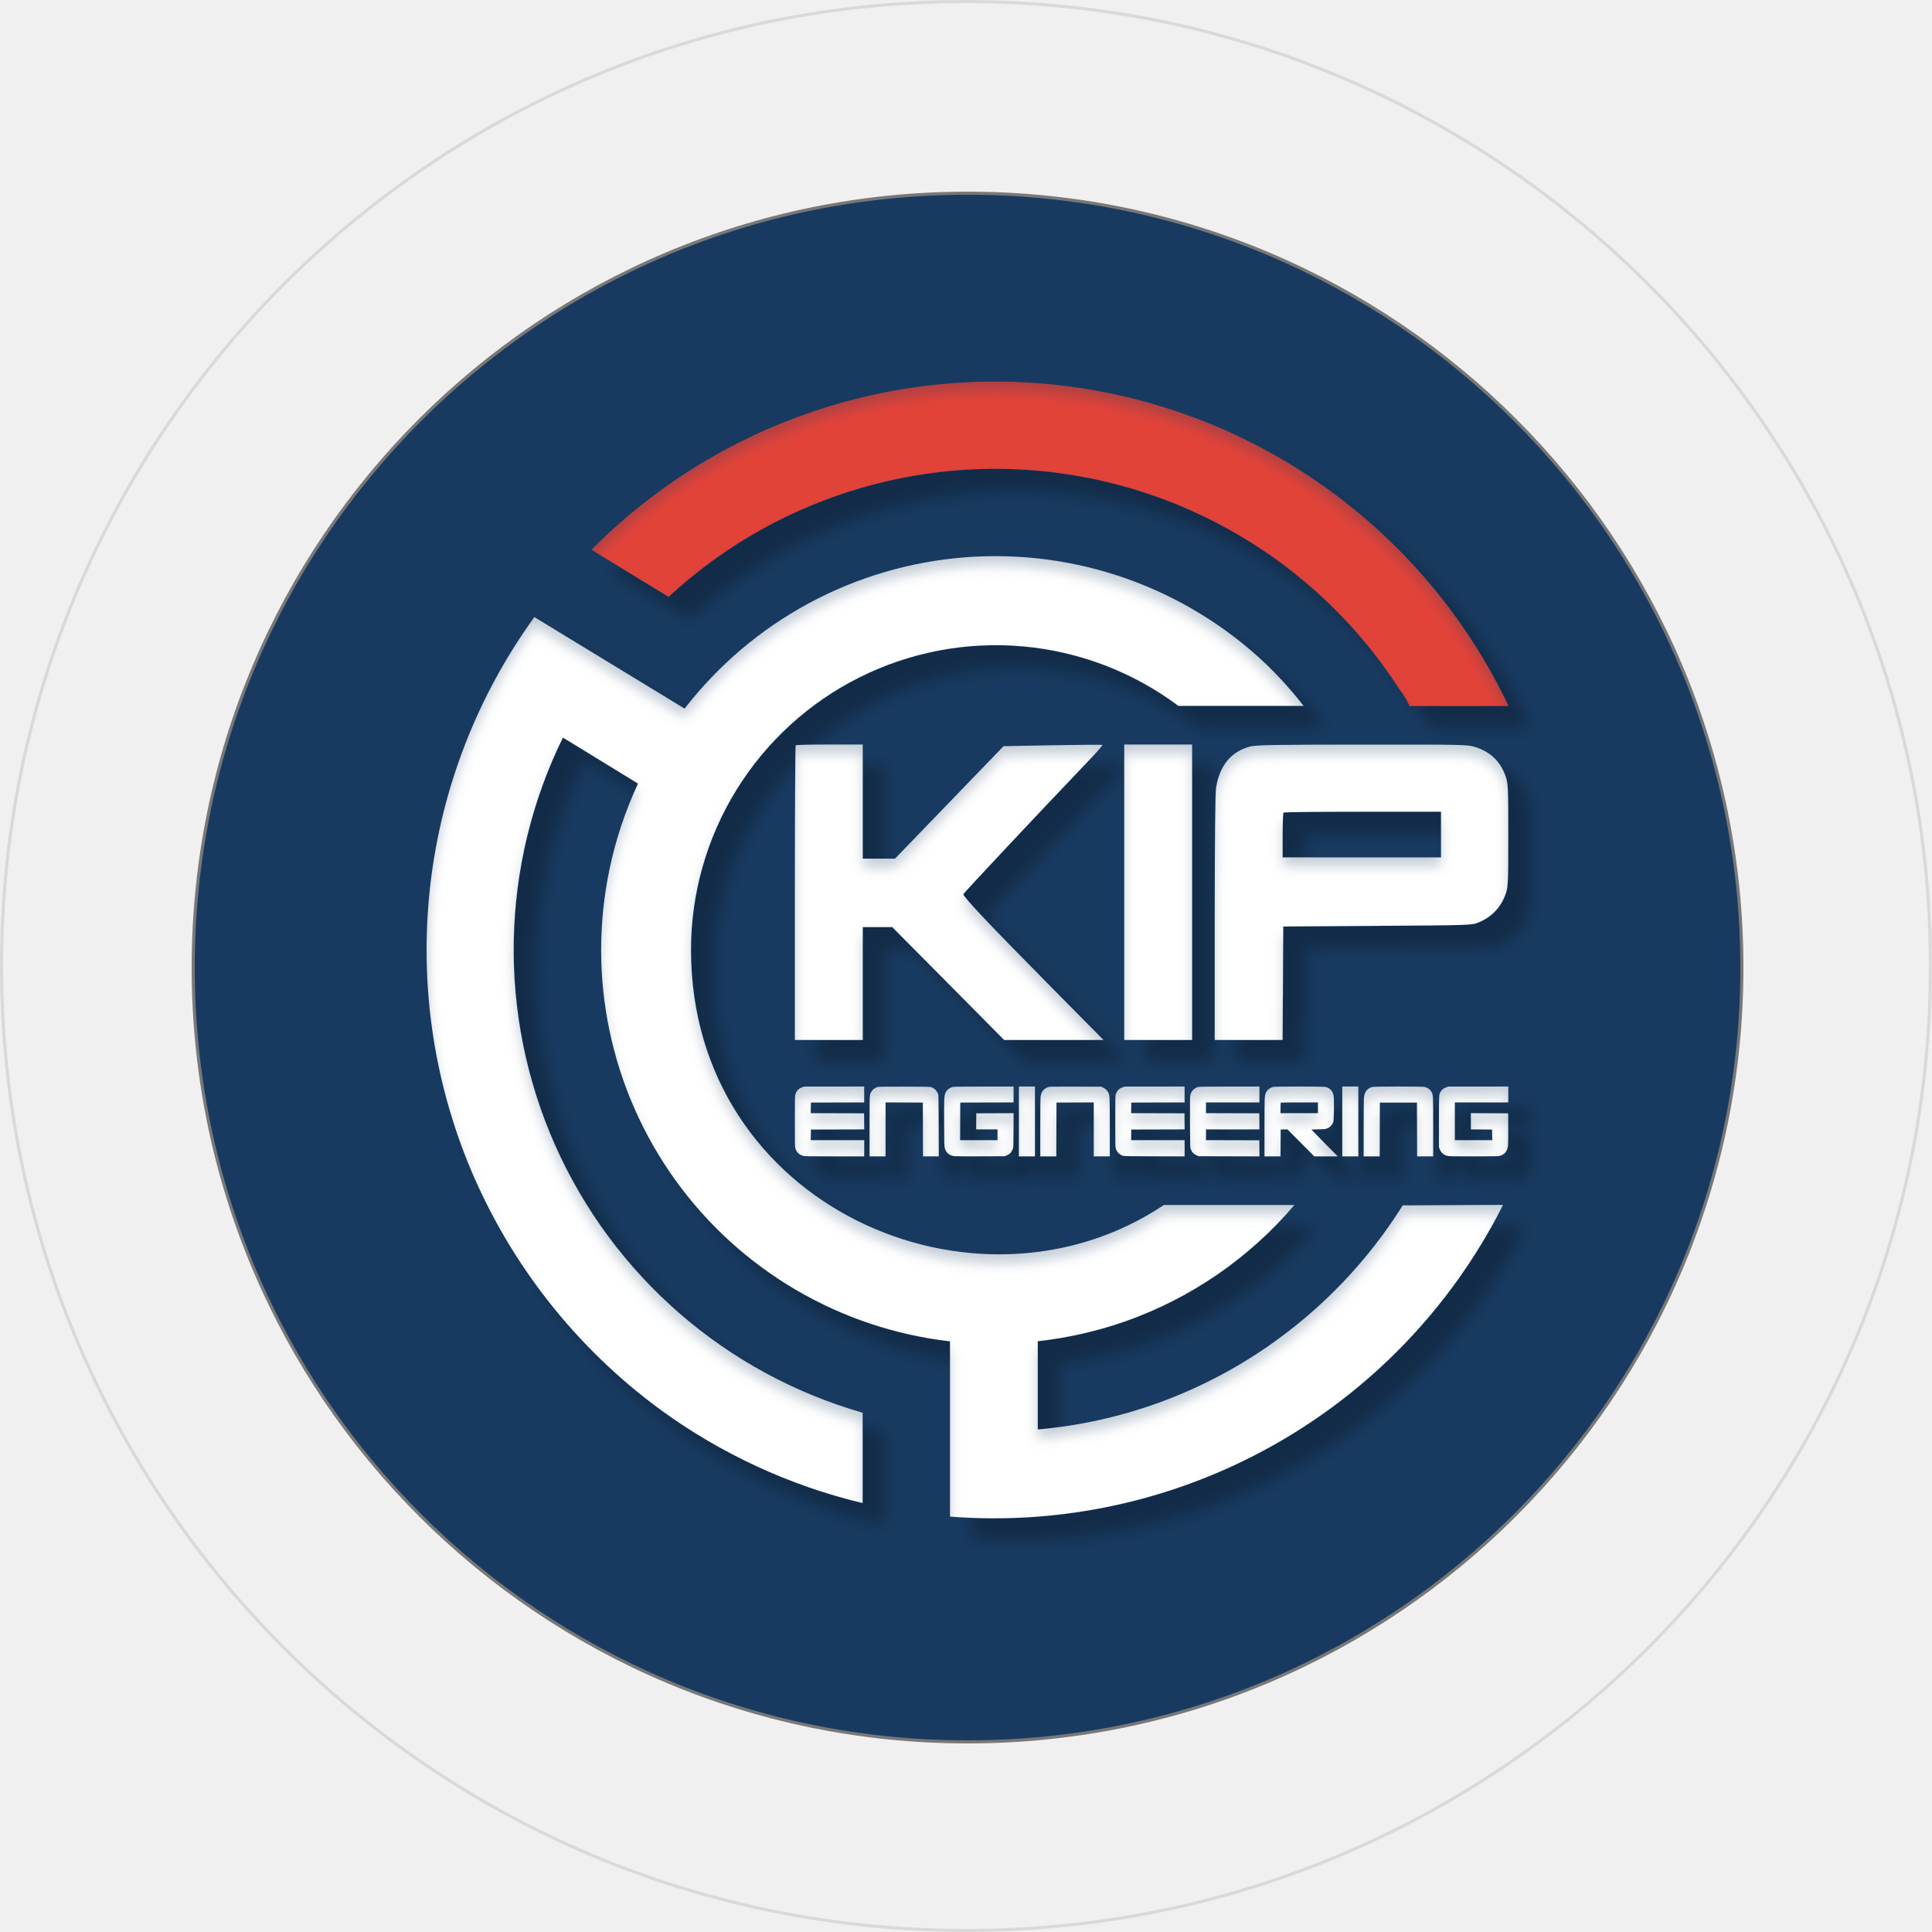
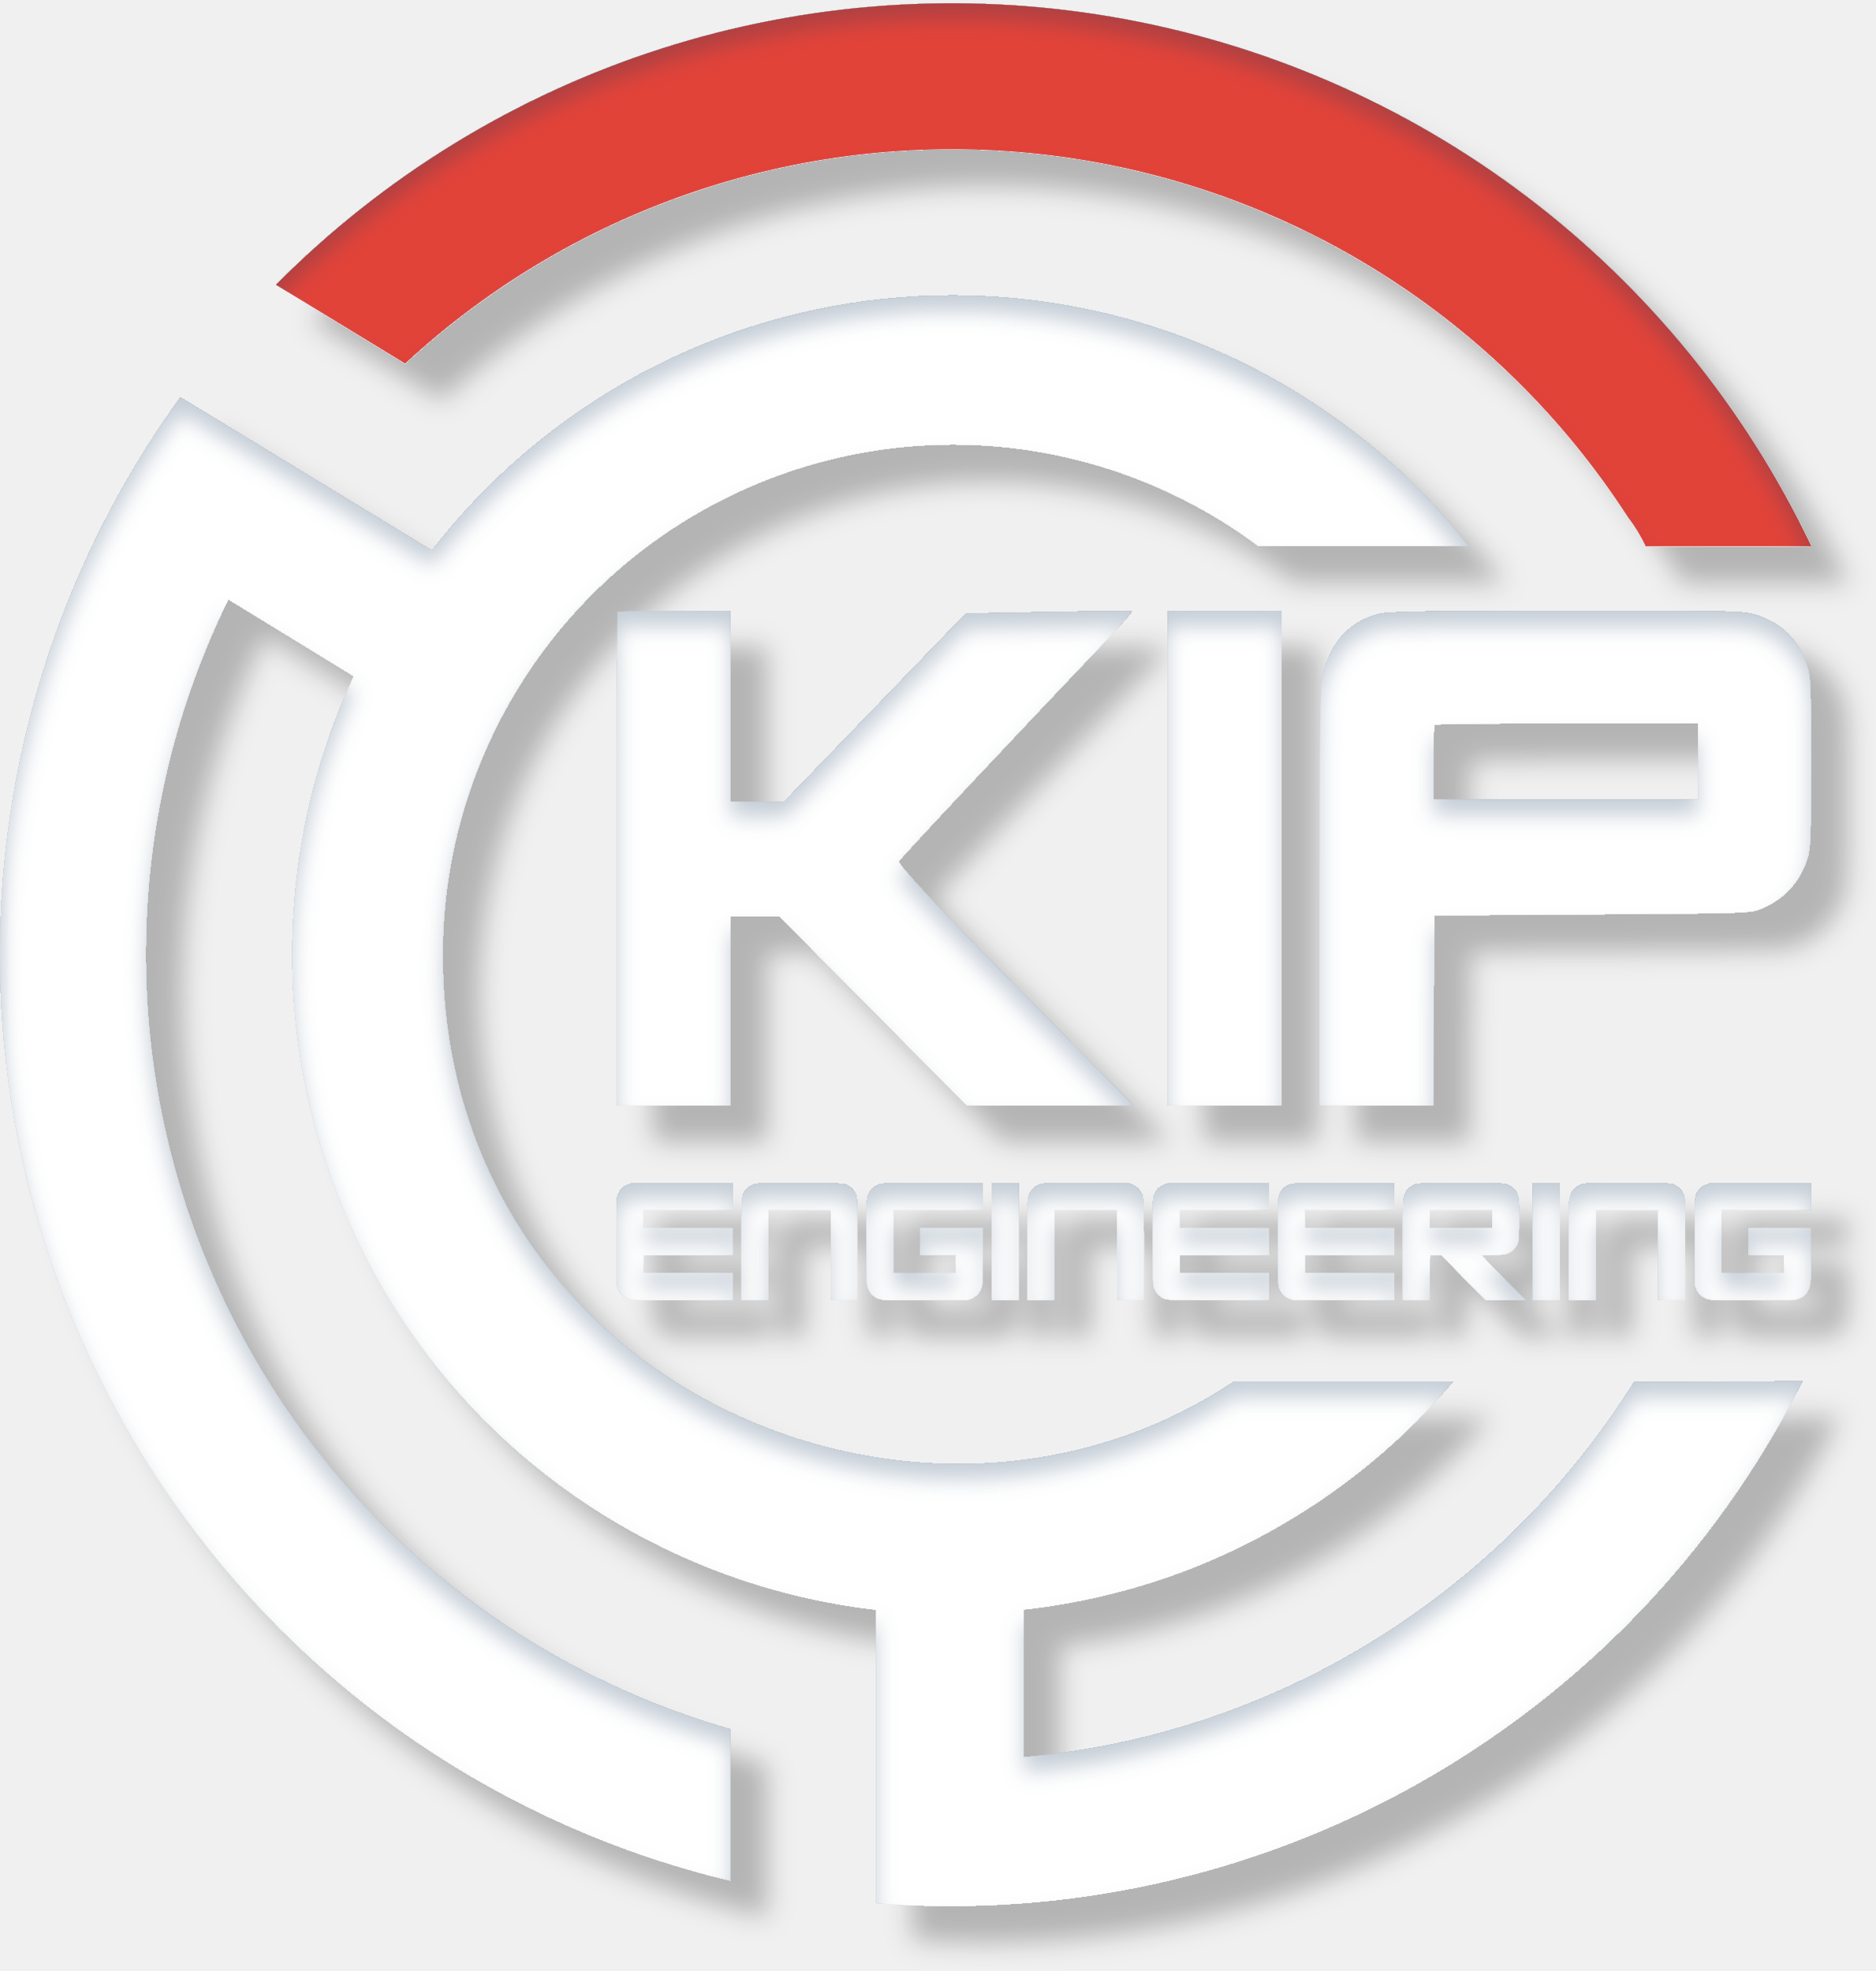
- <svg xmlns="http://www.w3.org/2000/svg" width="450" height="450" viewBox="0 0 450 450" fill="none">
-   <circle cx="225" cy="225" r="224.64" stroke="#D9D9D9" stroke-width="0.72" />
-   <circle cx="225.36" cy="225.36" r="180.36" fill="#183A60" stroke="#787878" stroke-width="0.72" />
-   <g filter="url(#filter0_di_60_647)">
-     <path d="M350.076 280.639C349.981 280.869 349.874 281.092 349.756 281.31C337.826 304.639 319.262 323.917 296.4 336.718C273.538 349.518 247.4 355.27 221.276 353.248C221.276 328.141 221.276 337.443 221.276 312.424C208.592 310.962 196.352 306.868 185.34 300.406C174.328 293.944 164.785 285.254 157.323 274.894C149.861 264.533 144.642 252.729 142.002 240.237C139.362 227.744 139.358 214.839 141.99 202.344C143.428 195.503 145.649 188.849 148.609 182.516L131.113 171.785C123.885 186.513 119.976 202.647 119.661 219.049C119.346 235.452 122.632 251.725 129.288 266.719C135.945 281.714 145.809 295.067 158.186 305.835C170.563 316.604 185.151 324.527 200.922 329.045V350.099C183.895 346.015 167.848 338.591 153.712 328.258C134.234 313.939 118.998 294.611 109.622 272.329C100.866 251.419 97.633 228.61 100.232 206.09C102.831 183.571 111.176 162.098 124.464 143.733L159.456 165.049C167.29 154.929 177.158 146.564 188.424 140.493C199.689 134.422 212.102 130.78 224.862 129.802C237.622 128.823 250.445 130.531 262.505 134.814C274.564 139.097 285.592 145.86 294.876 154.668C298.017 157.705 300.94 160.96 303.624 164.407H274.464C263.913 156.519 251.375 151.722 238.253 150.552C225.131 149.382 211.942 151.886 200.162 157.784C188.381 163.682 178.474 172.74 171.548 183.947C164.622 195.154 160.95 208.066 160.944 221.24C160.944 281.048 227.458 309.858 271.082 280.669H301.496C290.992 293.012 277.411 302.358 262.129 307.758C255.523 310.071 248.675 311.627 241.717 312.395C241.717 312.541 241.717 332.807 241.717 332.953C261.045 331.252 279.592 324.527 295.518 313.445C308.019 304.767 318.633 293.647 326.719 280.756L350.076 280.639Z" fill="white" />
-     <path d="M351.36 164.436H328.324C327.659 163.008 326.837 161.658 325.874 160.412C317.008 146.684 305.244 135.063 291.409 126.365C277.573 117.667 262.001 112.102 245.787 110.063C229.572 108.023 213.107 109.557 197.549 114.558C181.99 119.558 167.715 127.904 155.725 139.008L137.762 128.044C152.726 112.958 171.101 101.695 191.335 95.206C211.568 88.717 233.066 87.192 254.013 90.761C274.96 94.33 294.741 102.887 311.684 115.71C328.627 128.534 342.236 145.246 351.36 164.436Z" fill="#E24339" />
-     <path fill-rule="evenodd" clip-rule="evenodd" d="M185.334 173.607C185.226 173.715 185.138 189.2 185.138 208.019V242.233H193.044H200.95V229.089V215.945H204.392H207.834L220.861 229.089L233.889 242.233H245.455H257.021L243.234 228.277C230.188 215.07 224.375 208.908 224.375 208.285C224.375 208.056 241.639 189.661 253.731 177.005C255.49 175.165 256.865 173.594 256.786 173.515C256.708 173.436 251.492 173.467 245.197 173.583L233.75 173.796L224.598 183.277C219.565 188.491 213.875 194.385 211.954 196.376L208.462 199.994H204.706H200.95V186.702V173.41H193.24C188.999 173.41 185.441 173.499 185.334 173.607ZM261.855 207.822V242.233H269.761H277.667V207.822V173.41H269.761H261.855V207.822ZM291.143 173.884C286.707 175.086 284.082 178.285 283.241 183.516C283.053 184.686 282.941 195.896 282.94 213.803L282.937 242.233H290.84H298.743L298.82 229.015L298.896 215.797L320.857 215.649C342.565 215.503 342.835 215.494 344.37 214.859C347.539 213.549 349.72 211.203 350.778 207.969C351.255 206.509 351.309 205.148 351.309 194.53C351.309 183.921 351.255 182.548 350.779 181.09C349.596 177.465 347.227 175.122 343.604 173.994C341.8 173.431 340.835 173.411 317.239 173.43C296.645 173.446 292.491 173.518 291.143 173.884ZM335.644 194.382V199.699H317.196H298.749V194.579C298.749 191.763 298.837 189.37 298.945 189.262C299.052 189.154 307.353 189.065 317.392 189.065H335.644V194.382Z" fill="white" />
-     <path fill-rule="evenodd" clip-rule="evenodd" d="M186.892 253.235C186.054 253.523 185.602 253.965 185.287 254.806C185.139 255.2 185.138 255.237 185.138 261.169C185.138 266.741 185.147 267.162 185.264 267.521C185.545 268.382 186.147 268.961 187.018 269.204C187.463 269.329 187.845 269.335 194.388 269.335H201.289V267.451V265.567H195.062H188.836L188.854 264.328L188.873 263.089L195.082 263.071L201.291 263.053L201.272 261.187L201.254 259.32L195.045 259.302L188.836 259.284L188.854 258.046L188.873 256.807L195.081 256.79L201.289 256.772V254.923V253.073L194.32 253.075L187.352 253.077L186.892 253.235ZM204.47 253.172C203.744 253.378 203.224 253.766 202.919 254.332C202.524 255.066 202.535 254.822 202.534 262.373L202.534 269.335H204.401H206.269V263.053V256.771L210.609 256.789L214.949 256.807L214.966 263.071L214.984 269.335H216.818H218.652L218.632 262.234C218.617 256.884 218.592 255.072 218.528 254.887C218.268 254.127 217.67 253.497 216.964 253.238C216.629 253.116 216.276 253.108 210.695 253.096C206.112 253.087 204.711 253.104 204.47 253.172ZM221.892 253.175C221.066 253.404 220.437 253.943 220.178 254.64C219.908 255.369 219.886 255.941 219.91 261.588C219.931 266.462 219.946 267.038 220.053 267.405C220.282 268.187 220.671 268.677 221.332 269.013C221.978 269.342 222.059 269.346 228.229 269.322L234.039 269.301L234.422 269.144C235.184 268.833 235.597 268.404 235.89 267.62C236.042 267.212 236.045 267.152 236.064 263.245L236.083 259.284L231.741 259.302L227.399 259.32L227.38 261.187L227.362 263.054H229.853H232.344V264.31V265.567H227.986H223.628L223.646 261.187L223.664 256.807L229.871 256.79L236.079 256.772V254.923V253.073L229.145 253.08C223.763 253.084 222.14 253.106 221.892 253.175ZM237.324 261.204V269.335H239.191H241.059V261.204V253.073H239.191H237.324V261.204ZM244.16 253.206C243.155 253.533 242.554 254.264 242.377 255.377C242.331 255.669 242.305 258.226 242.304 262.583L242.304 269.335H244.171H246.038L246.056 263.071L246.073 256.807L250.414 256.789L254.754 256.771V263.053V269.335H256.621H258.489L258.487 262.513C258.486 255.143 258.487 255.153 258.117 254.418C257.892 253.968 257.341 253.472 256.843 253.269L256.448 253.108L250.5 253.094C244.912 253.08 244.528 253.087 244.16 253.206ZM261.522 253.235C260.683 253.523 260.232 253.965 259.917 254.806C259.769 255.2 259.768 255.237 259.768 261.169C259.768 266.84 259.775 267.157 259.899 267.54C260.145 268.295 260.653 268.836 261.413 269.151C261.773 269.3 261.796 269.301 268.846 269.32L275.918 269.339V267.453V265.567H269.692H263.465L263.484 264.328L263.503 263.089L269.712 263.071L275.921 263.053L275.902 261.187L275.884 259.32L269.675 259.302L263.465 259.284L263.484 258.046L263.503 256.807L269.711 256.79L275.918 256.772V254.923V253.073L268.95 253.075L261.981 253.077L261.522 253.235ZM279.093 253.174C278.095 253.452 277.456 254.138 277.236 255.167C277.176 255.45 277.16 257.087 277.176 261.414C277.198 267.272 277.198 267.277 277.35 267.652C277.671 268.443 278.052 268.831 278.813 269.141L279.204 269.301L286.277 269.32L293.35 269.339L293.332 267.47L293.314 265.601L287.106 265.584L280.898 265.566V264.304V263.041L281.365 263.055C281.622 263.063 284.424 263.066 287.591 263.062L293.35 263.054L293.332 261.187L293.314 259.32L287.106 259.302L280.898 259.284V258.022V256.76L281.365 256.774C281.622 256.782 284.423 256.784 287.59 256.78L293.348 256.772V254.923V253.073L286.38 253.08C280.974 253.084 279.34 253.106 279.093 253.174ZM296.53 253.168C295.754 253.381 295.136 253.879 294.856 254.519C294.539 255.242 294.529 255.495 294.526 262.618L294.524 269.335H296.391H298.257L298.275 266.212L298.293 263.089L299.085 263.069L299.876 263.049L302.994 266.192L306.111 269.335H308.842H311.573L308.512 266.247C306.829 264.548 305.452 263.137 305.452 263.112C305.452 263.086 306.176 263.053 307.06 263.039C308.521 263.016 308.703 262.999 309.052 262.859C309.809 262.556 310.298 262.04 310.553 261.277C310.729 260.75 310.769 255.737 310.603 255.088C310.33 254.025 309.768 253.445 308.748 253.171C308.256 253.039 297.01 253.036 296.53 253.168ZM312.645 261.204V269.335H314.513H316.38V261.204V253.073H314.513H312.645V261.204ZM319.631 253.168C318.466 253.488 317.843 254.274 317.69 255.619C317.655 255.927 317.626 259.139 317.626 262.757L317.625 269.335H319.492H321.359L321.377 263.071L321.395 256.807H325.718H330.041L330.058 263.071L330.076 269.335H331.943H333.81L333.809 262.443C333.808 255.153 333.805 255.074 333.49 254.448C333.174 253.819 332.6 253.372 331.849 253.171C331.357 253.039 320.111 253.036 319.631 253.168ZM336.913 253.235C336.287 253.45 335.909 253.731 335.603 254.208C335.146 254.92 335.159 254.717 335.159 261.274V267.207L335.314 267.618C335.625 268.441 336.2 268.969 337.038 269.204C337.48 269.328 337.839 269.335 343.215 269.335C347.76 269.334 348.993 269.315 349.269 269.24C350.471 268.916 351.083 268.158 351.246 266.791C351.283 266.478 351.304 264.703 351.294 262.775L351.274 259.32L346.934 259.302L342.594 259.284V261.168V263.052L345.067 263.07L347.539 263.089L347.558 264.328L347.577 265.567H343.218H338.859V261.169V256.772H345.084H351.309V254.923V253.073L344.341 253.075L337.372 253.077L336.913 253.235ZM306.974 258.029V259.285H302.616H298.259V258.075C298.259 257.41 298.28 256.845 298.305 256.819C298.33 256.793 300.291 256.772 302.662 256.772H306.974V258.029Z" fill="white" />
+ <svg xmlns="http://www.w3.org/2000/svg" width="276" height="290" viewBox="0 0 276 290" fill="none">
+   <g filter="url(#filter0_di_229_1918)">
+     <path d="M265.202 203.324C265.102 203.566 264.989 203.803 264.863 204.034C252.244 228.71 232.607 249.102 208.424 262.642C184.241 276.183 156.593 282.267 128.96 280.128C128.96 253.571 128.96 263.41 128.96 236.945C115.543 235.398 102.596 231.069 90.948 224.233C79.299 217.397 69.206 208.206 61.312 197.246C53.418 186.287 47.899 173.801 45.106 160.587C42.313 147.373 42.309 133.721 45.093 120.505C46.614 113.268 48.963 106.23 52.094 99.531L33.587 88.18C25.942 103.759 21.807 120.825 21.474 138.176C21.14 155.526 24.616 172.739 31.657 188.6C38.698 204.461 49.133 218.585 62.225 229.976C75.317 241.366 90.748 249.747 107.43 254.527V276.797C89.419 272.477 72.445 264.624 57.492 253.694C36.889 238.547 20.773 218.103 10.855 194.533C1.593 172.415 -1.827 148.288 0.923 124.468C3.672 100.647 12.498 77.933 26.555 58.507L63.569 81.055C71.855 70.35 82.293 61.502 94.21 55.08C106.126 48.658 119.256 44.806 132.754 43.771C146.251 42.736 159.815 44.543 172.571 49.073C185.327 53.603 196.992 60.758 206.813 70.074C210.135 73.287 213.227 76.73 216.066 80.376H185.221C174.06 72.032 160.798 66.958 146.918 65.721C133.037 64.483 119.087 67.132 106.626 73.37C94.165 79.609 83.685 89.191 76.359 101.045C69.033 112.899 65.149 126.558 65.142 140.493C65.142 203.756 135.499 234.231 181.643 203.355H213.815C202.704 216.412 188.338 226.298 172.174 232.01C165.185 234.456 157.942 236.102 150.582 236.914C150.582 237.068 150.582 258.506 150.582 258.66C171.027 256.861 190.645 249.747 207.491 238.025C220.715 228.846 231.942 217.084 240.495 203.447L265.202 203.324Z" fill="white" />
+     <path d="M266.56 80.406H242.193C241.489 78.896 240.62 77.468 239.602 76.15C230.223 61.629 217.779 49.336 203.145 40.135C188.51 30.935 172.038 25.049 154.887 22.892C137.735 20.734 120.32 22.357 103.862 27.646C87.404 32.936 72.304 41.763 59.621 53.51L40.621 41.912C56.449 25.954 75.886 14.04 97.289 7.176C118.691 0.312 141.432 -1.3 163.589 2.475C185.746 6.25 206.669 15.302 224.592 28.866C242.514 42.43 256.909 60.108 266.56 80.406Z" fill="#E24339" />
+     <path fill-rule="evenodd" clip-rule="evenodd" d="M90.941 90.107C90.827 90.222 90.734 106.602 90.734 126.507V162.699H99.097H107.46V148.795V134.891H111.1H114.741L128.521 148.795L142.302 162.699H154.536H166.771L152.187 147.936C138.387 133.966 132.238 127.448 132.238 126.789C132.238 126.546 150.5 107.088 163.29 93.702C165.151 91.755 166.605 90.094 166.522 90.01C166.439 89.926 160.922 89.959 154.263 90.082L142.155 90.307L132.474 100.335C127.15 105.851 121.132 112.086 119.1 114.191L115.406 118.019H111.433H107.46V103.959V89.899H99.304C94.818 89.899 91.054 89.993 90.941 90.107ZM171.884 126.299V162.699H180.246H188.609V126.299V89.899H180.246H171.884V126.299ZM202.864 90.4C198.171 91.672 195.395 95.056 194.505 100.589C194.306 101.826 194.188 113.684 194.187 132.626L194.184 162.699H202.544H210.903L210.984 148.717L211.064 134.735L234.294 134.578C257.257 134.424 257.543 134.414 259.166 133.743C262.518 132.357 264.826 129.876 265.944 126.455C266.449 124.911 266.506 123.47 266.506 112.239C266.506 101.017 266.449 99.565 265.945 98.022C264.694 94.189 262.188 91.71 258.356 90.516C256.447 89.921 255.426 89.9 230.467 89.92C208.684 89.937 204.29 90.013 202.864 90.4ZM249.935 112.082V117.706H230.423H210.91V112.291C210.91 109.312 211.002 106.781 211.116 106.667C211.229 106.552 220.01 106.458 230.629 106.458H249.935V112.082Z" fill="white" />
+     <path fill-rule="evenodd" clip-rule="evenodd" d="M92.59 174.336C91.703 174.641 91.225 175.108 90.891 175.998C90.735 176.414 90.734 176.453 90.734 182.729C90.734 188.622 90.743 189.068 90.867 189.447C91.164 190.358 91.802 190.97 92.722 191.227C93.193 191.359 93.597 191.366 100.518 191.366H107.818V189.373V187.38H101.232H94.645L94.665 186.069L94.685 184.759L101.253 184.74L107.82 184.721L107.801 182.747L107.781 180.772L101.213 180.753L94.645 180.734L94.665 179.424L94.685 178.114L101.252 178.096L107.818 178.077V176.121V174.165L100.447 174.167L93.076 174.169L92.59 174.336ZM111.183 174.27C110.415 174.487 109.866 174.898 109.543 175.496C109.124 176.272 109.137 176.014 109.136 184.002L109.135 191.366H111.11H113.085V184.721V178.076L117.676 178.095L122.267 178.114L122.286 184.74L122.305 191.366H124.244H126.184L126.163 183.854C126.148 178.195 126.121 176.279 126.054 176.083C125.778 175.279 125.146 174.613 124.399 174.339C124.044 174.209 123.671 174.201 117.768 174.189C112.92 174.179 111.438 174.197 111.183 174.27ZM129.612 174.272C128.738 174.515 128.072 175.084 127.799 175.822C127.513 176.593 127.489 177.198 127.515 183.172C127.538 188.326 127.553 188.936 127.666 189.324C127.909 190.152 128.32 190.669 129.019 191.025C129.703 191.374 129.788 191.377 136.314 191.353L142.46 191.329L142.866 191.164C143.671 190.834 144.108 190.381 144.418 189.552C144.579 189.121 144.582 189.057 144.602 184.924L144.623 180.734L140.03 180.753L135.436 180.772L135.417 182.747L135.397 184.722H138.033H140.668V186.051V187.38H136.058H131.448L131.467 182.747L131.486 178.114L138.052 178.096L144.618 178.077V176.121V174.165L137.284 174.171C131.591 174.176 129.874 174.199 129.612 174.272ZM145.935 182.766V191.366H147.911H149.886V182.766V174.165H147.911H145.935V182.766ZM153.166 174.306C152.103 174.651 151.468 175.424 151.28 176.601C151.231 176.911 151.204 179.615 151.203 184.224L151.203 191.366H153.178H155.153L155.171 184.74L155.19 178.114L159.781 178.095L164.372 178.076V184.721V191.366H166.347H168.323L168.321 184.15C168.32 176.354 168.321 176.364 167.93 175.587C167.691 175.111 167.109 174.587 166.582 174.372L166.164 174.202L159.873 174.186C153.961 174.172 153.556 174.179 153.166 174.306ZM171.531 174.336C170.644 174.641 170.167 175.108 169.833 175.998C169.677 176.414 169.676 176.453 169.676 182.729C169.676 188.726 169.683 189.062 169.815 189.468C170.075 190.266 170.612 190.838 171.416 191.171C171.797 191.329 171.821 191.329 179.279 191.35L186.76 191.37V189.375V187.38H180.173H173.587L173.607 186.069L173.627 184.759L180.194 184.74L186.762 184.721L186.742 182.747L186.723 180.772L180.155 180.753L173.587 180.734L173.607 179.424L173.627 178.114L180.193 178.096L186.76 178.077V176.121V174.165L179.388 174.167L172.017 174.169L171.531 174.336ZM190.117 174.272C189.062 174.565 188.386 175.291 188.154 176.379C188.09 176.679 188.073 178.411 188.09 182.987C188.113 189.184 188.113 189.189 188.274 189.586C188.614 190.422 189.017 190.832 189.822 191.161L190.235 191.329L197.717 191.35L205.199 191.37L205.179 189.393L205.16 187.417L198.593 187.398L192.027 187.379V186.044V184.709L192.521 184.723C192.793 184.732 195.756 184.735 199.107 184.73L205.199 184.722L205.179 182.747L205.16 180.772L198.593 180.753L192.027 180.734V179.399V178.064L192.521 178.079C192.793 178.087 195.756 178.09 199.106 178.086L205.196 178.077V176.121V174.165L197.825 174.171C192.107 174.176 190.379 174.199 190.117 174.272ZM208.562 174.265C207.741 174.491 207.088 175.017 206.792 175.694C206.456 176.458 206.445 176.727 206.443 184.26L206.44 191.366H208.415H210.389L210.408 188.063L210.427 184.759L211.264 184.738L212.101 184.717L215.399 188.042L218.697 191.366H221.585H224.474L221.237 188.099C219.456 186.302 218 184.81 218 184.783C218 184.756 218.765 184.721 219.701 184.706C221.246 184.682 221.439 184.664 221.808 184.516C222.608 184.195 223.126 183.649 223.395 182.843C223.581 182.285 223.624 176.983 223.448 176.296C223.159 175.172 222.565 174.558 221.486 174.268C220.966 174.128 209.07 174.126 208.562 174.265ZM225.608 182.766V191.366H227.584H229.559V182.766V174.165H227.584H225.608V182.766ZM232.998 174.265C231.765 174.604 231.107 175.435 230.945 176.857C230.908 177.183 230.877 180.581 230.877 184.408L230.876 191.366H232.851H234.826L234.845 184.74L234.863 178.114H239.436H244.009L244.027 184.74L244.046 191.366H246.021H247.996L247.995 184.076C247.994 176.365 247.99 176.281 247.658 175.619C247.323 174.954 246.716 174.481 245.922 174.268C245.402 174.128 233.506 174.126 232.998 174.265ZM251.278 174.336C250.616 174.563 250.216 174.86 249.893 175.364C249.409 176.118 249.423 175.903 249.423 182.839V189.115L249.587 189.55C249.916 190.42 250.524 190.979 251.411 191.227C251.878 191.358 252.258 191.366 257.944 191.365C262.752 191.365 264.056 191.344 264.348 191.266C265.62 190.922 266.267 190.121 266.439 188.675C266.479 188.344 266.501 186.466 266.49 184.427L266.469 180.772L261.879 180.753L257.288 180.734V182.727V184.72L259.903 184.739L262.519 184.759L262.539 186.069L262.559 187.38H257.948H253.337V182.729V178.077H259.921H266.506V176.121V174.165L259.135 174.167L251.764 174.169L251.278 174.336ZM219.609 179.406V180.735H215H210.391V179.456C210.391 178.752 210.413 178.154 210.44 178.127C210.466 178.1 212.541 178.077 215.049 178.077H219.609V179.406Z" fill="white" />
  </g>
  <defs>
-     <filter id="filter0_di_60_647" x="99.36" y="88.88" width="260.64" height="273.404" filterUnits="userSpaceOnUse" color-interpolation-filters="sRGB">
+     <filter id="filter0_di_229_1918" x="0" y="0.485" width="275.699" height="289.201" filterUnits="userSpaceOnUse" color-interpolation-filters="sRGB">
      <feFlood flood-opacity="0" result="BackgroundImageFix" />
      <feColorMatrix in="SourceAlpha" type="matrix" values="0 0 0 0 0 0 0 0 0 0 0 0 0 0 0 0 0 0 127 0" result="hardAlpha" />
-       <feOffset dx="5.04" dy="5.04" />
-       <feGaussianBlur stdDeviation="1.8" />
+       <feOffset dx="5.331" dy="5.331" />
+       <feGaussianBlur stdDeviation="1.904" />
      <feComposite in2="hardAlpha" operator="out" />
      <feColorMatrix type="matrix" values="0 0 0 0 0 0 0 0 0 0 0 0 0 0 0 0 0 0 0.25 0" />
-       <feBlend mode="normal" in2="BackgroundImageFix" result="effect1_dropShadow_60_647" />
-       <feBlend mode="normal" in="SourceGraphic" in2="effect1_dropShadow_60_647" result="shape" />
+       <feBlend mode="normal" in2="BackgroundImageFix" result="effect1_dropShadow_229_1918" />
+       <feBlend mode="normal" in="SourceGraphic" in2="effect1_dropShadow_229_1918" result="shape" />
      <feColorMatrix in="SourceAlpha" type="matrix" values="0 0 0 0 0 0 0 0 0 0 0 0 0 0 0 0 0 0 127 0" result="hardAlpha" />
-       <feOffset dy="2.16" />
-       <feGaussianBlur stdDeviation="1.44" />
+       <feOffset dy="2.285" />
+       <feGaussianBlur stdDeviation="1.523" />
      <feComposite in2="hardAlpha" operator="arithmetic" k2="-1" k3="1" />
      <feColorMatrix type="matrix" values="0 0 0 0 0.094 0 0 0 0 0.227 0 0 0 0 0.376 0 0 0 0.25 0" />
-       <feBlend mode="normal" in2="shape" result="effect2_innerShadow_60_647" />
+       <feBlend mode="normal" in2="shape" result="effect2_innerShadow_229_1918" />
    </filter>
  </defs>
</svg>
